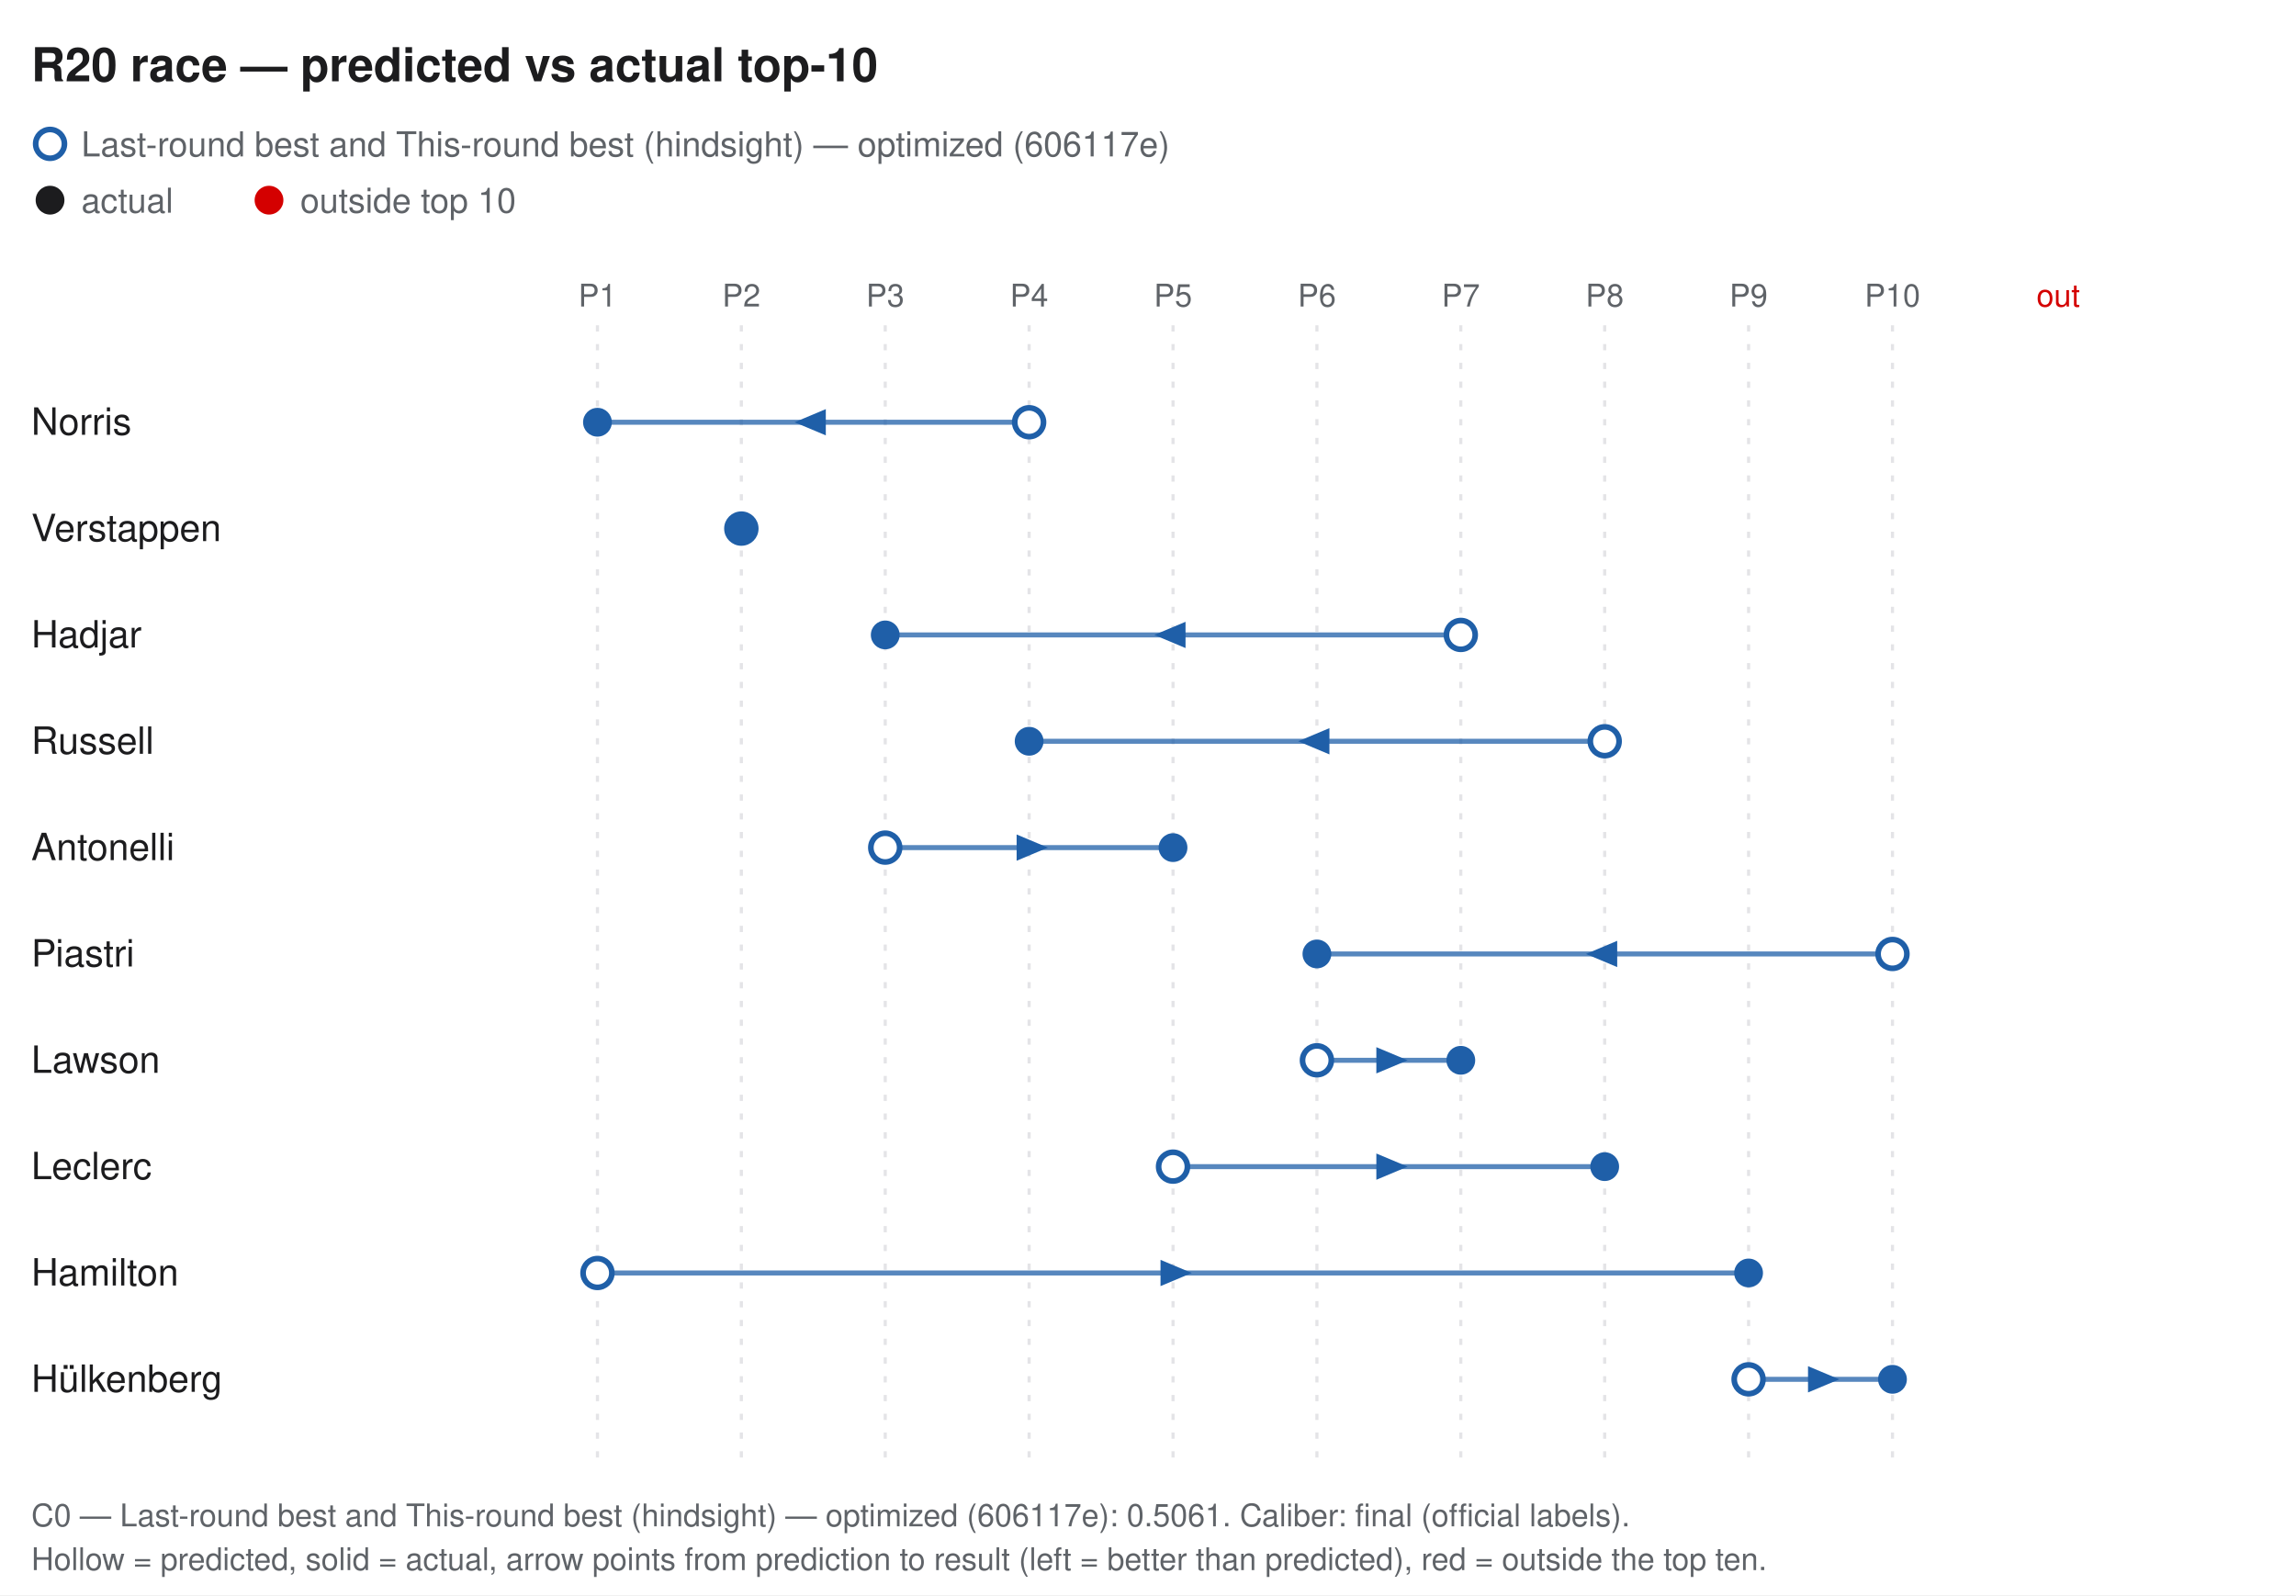
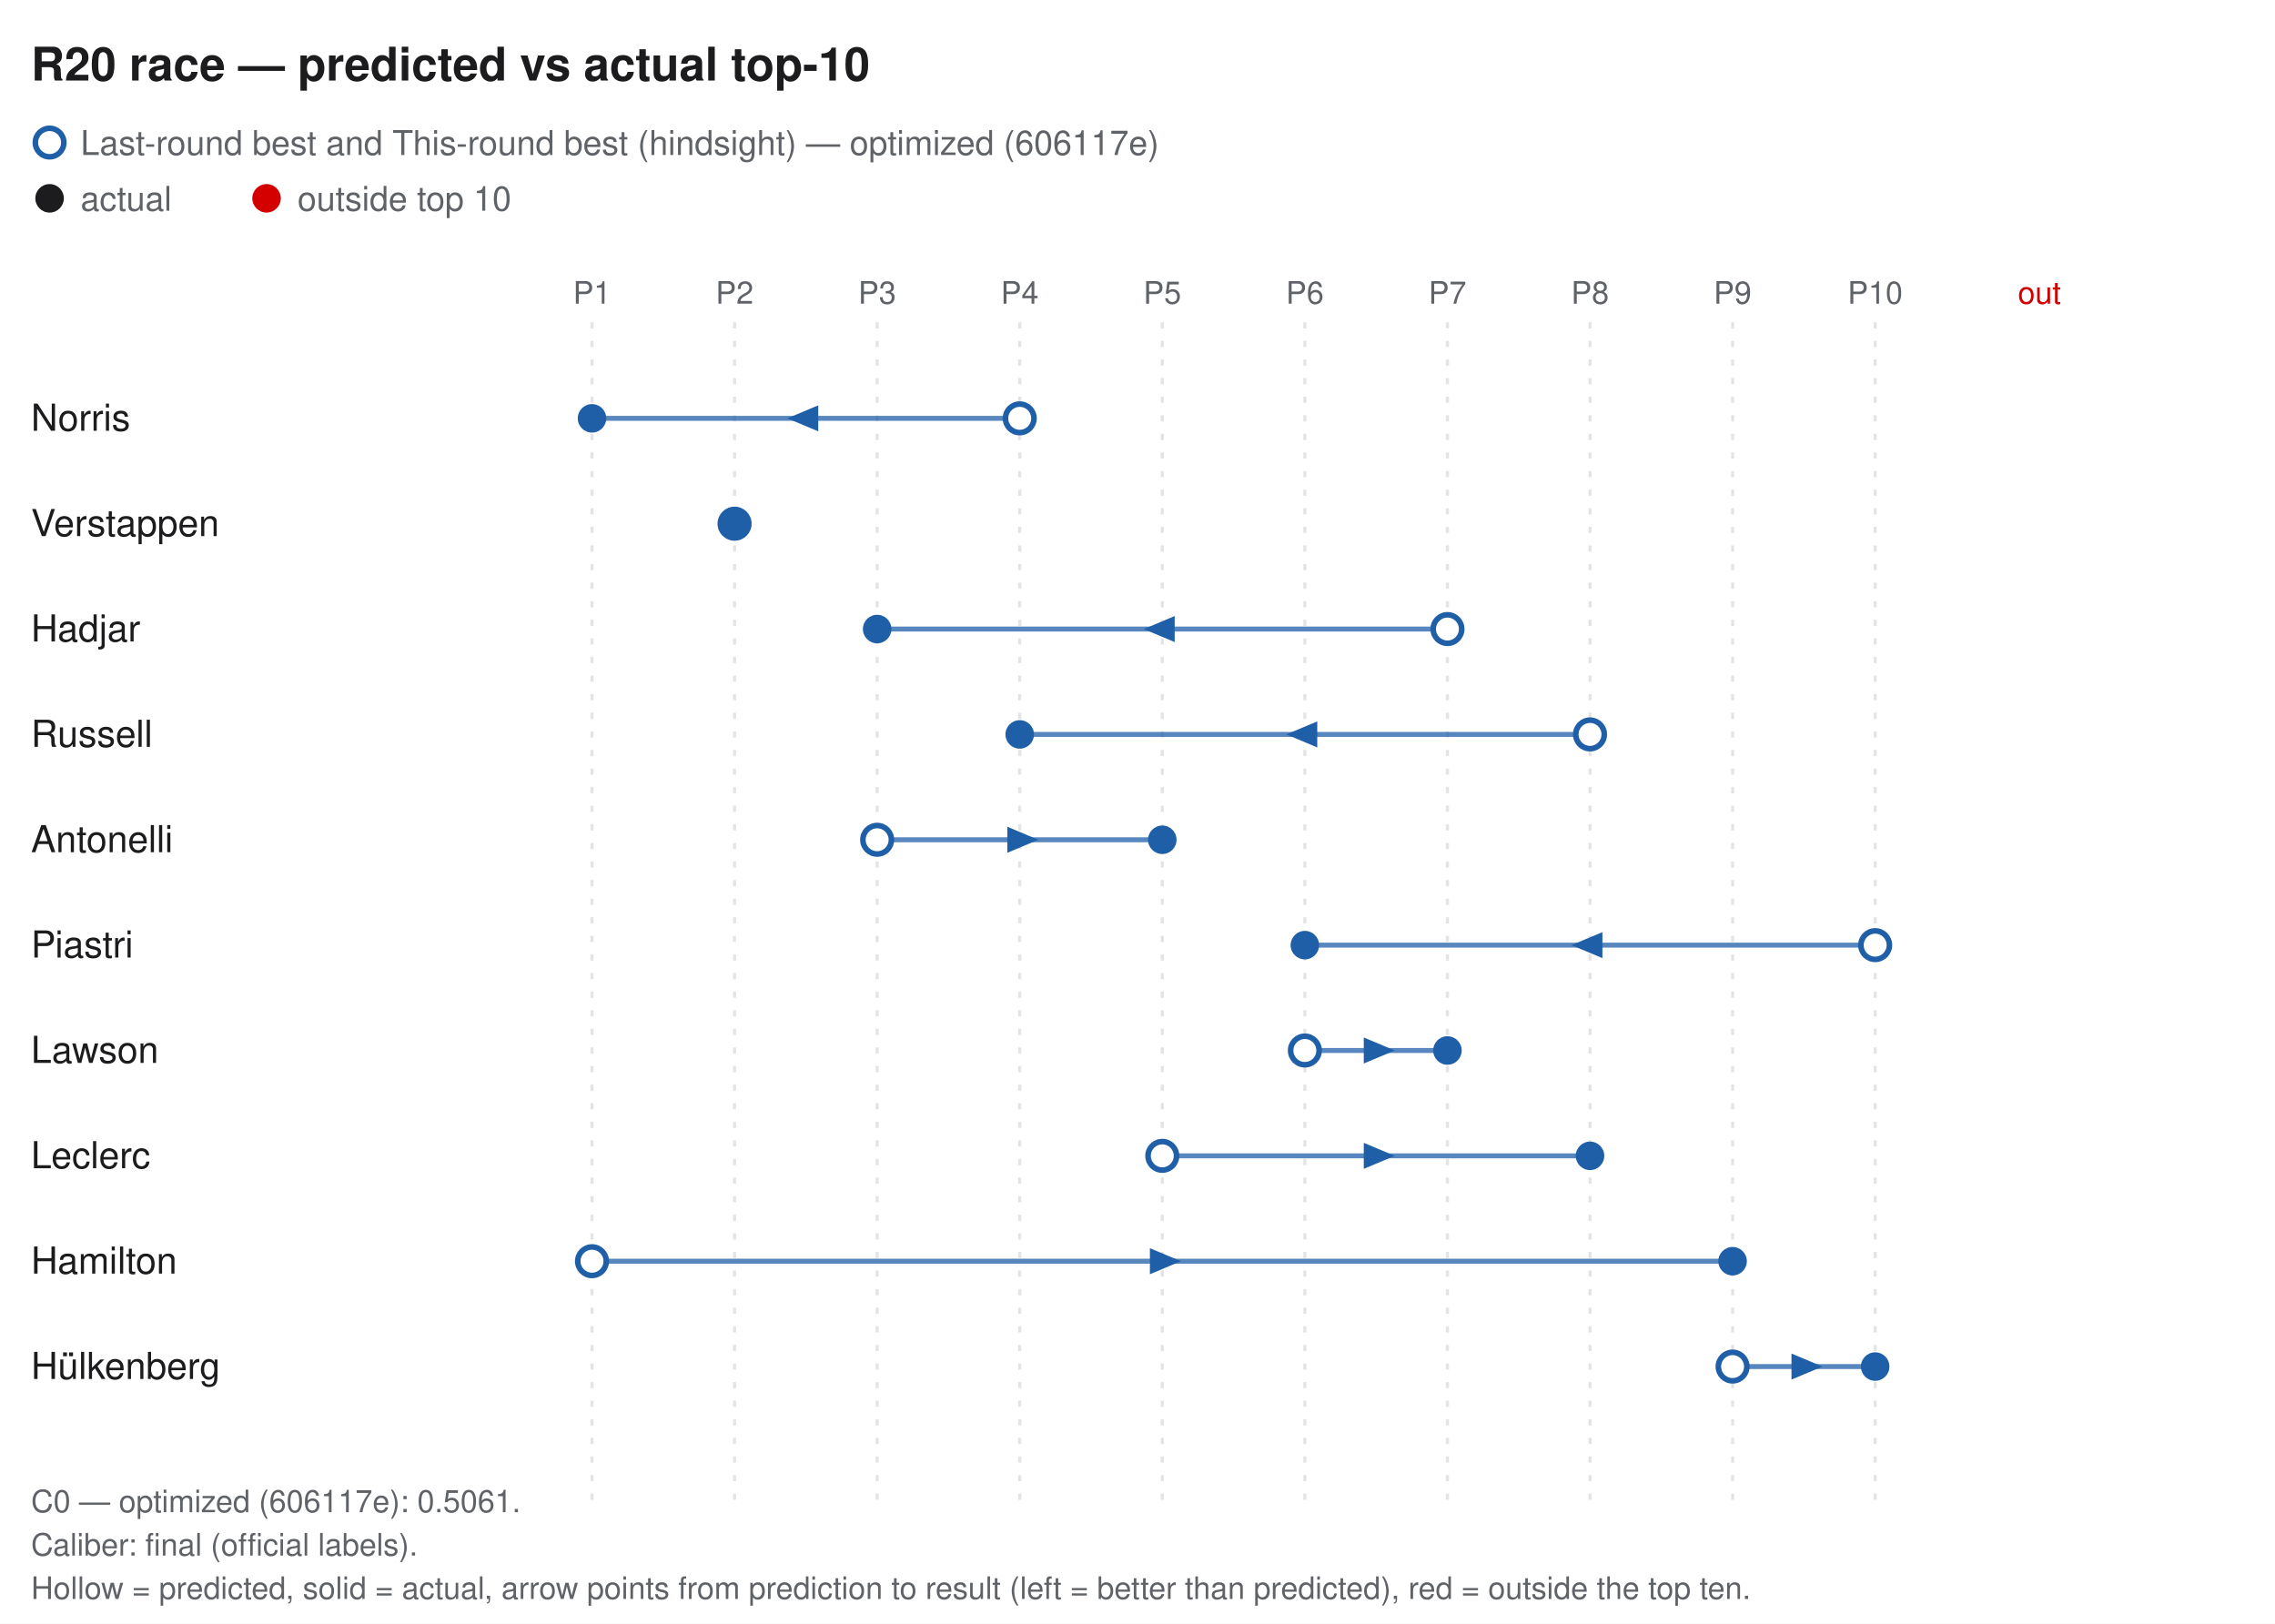
- <svg xmlns="http://www.w3.org/2000/svg" width="734" height="510" viewBox="0 0 734 510" font-family="-apple-system,'Segoe UI',Helvetica,Arial,sans-serif">
-   <rect width="734" height="510" fill="#ffffff" />
+ <svg xmlns="http://www.w3.org/2000/svg" width="734" height="524" viewBox="0 0 734 524" font-family="-apple-system,'Segoe UI',Helvetica,Arial,sans-serif">
+   <rect width="734" height="524" fill="#ffffff" />
  <text x="10" y="26" font-size="15" font-weight="700" fill="#1c1c1e">R20 race — predicted vs actual top-10</text>
  <circle cx="16" cy="46" r="4.6" fill="#ffffff" stroke="#1f5fa8" stroke-width="1.8" />
  <text x="26" y="50" font-size="11" fill="#5f6368">Last-round best and This-round best (hindsight) — optimized (606117e)</text>
  <circle cx="16" cy="64" r="4.6" fill="#1c1c1e" />
  <text x="26" y="68" font-size="11" fill="#5f6368">actual</text>
  <circle cx="86" cy="64" r="4.6" fill="#d40000" />
  <text x="96" y="68" font-size="11" fill="#5f6368">outside top 10</text>
-   <line x1="191.0" y1="104.0" x2="191.0" y2="470.0" stroke="#e4e4e7" stroke-width="1" stroke-dasharray="2,4" />
+   <line x1="191.0" y1="104.0" x2="191.0" y2="484.0" stroke="#e4e4e7" stroke-width="1" stroke-dasharray="2,4" />
  <text x="191.0" y="98.0" font-size="10" fill="#5f6368" text-anchor="middle">P1</text>
-   <line x1="237.0" y1="104.0" x2="237.0" y2="470.0" stroke="#e4e4e7" stroke-width="1" stroke-dasharray="2,4" />
+   <line x1="237.0" y1="104.0" x2="237.0" y2="484.0" stroke="#e4e4e7" stroke-width="1" stroke-dasharray="2,4" />
  <text x="237.0" y="98.0" font-size="10" fill="#5f6368" text-anchor="middle">P2</text>
-   <line x1="283.0" y1="104.0" x2="283.0" y2="470.0" stroke="#e4e4e7" stroke-width="1" stroke-dasharray="2,4" />
+   <line x1="283.0" y1="104.0" x2="283.0" y2="484.0" stroke="#e4e4e7" stroke-width="1" stroke-dasharray="2,4" />
  <text x="283.0" y="98.0" font-size="10" fill="#5f6368" text-anchor="middle">P3</text>
-   <line x1="329.0" y1="104.0" x2="329.0" y2="470.0" stroke="#e4e4e7" stroke-width="1" stroke-dasharray="2,4" />
+   <line x1="329.0" y1="104.0" x2="329.0" y2="484.0" stroke="#e4e4e7" stroke-width="1" stroke-dasharray="2,4" />
  <text x="329.0" y="98.0" font-size="10" fill="#5f6368" text-anchor="middle">P4</text>
-   <line x1="375.0" y1="104.0" x2="375.0" y2="470.0" stroke="#e4e4e7" stroke-width="1" stroke-dasharray="2,4" />
+   <line x1="375.0" y1="104.0" x2="375.0" y2="484.0" stroke="#e4e4e7" stroke-width="1" stroke-dasharray="2,4" />
  <text x="375.0" y="98.0" font-size="10" fill="#5f6368" text-anchor="middle">P5</text>
-   <line x1="421.0" y1="104.0" x2="421.0" y2="470.0" stroke="#e4e4e7" stroke-width="1" stroke-dasharray="2,4" />
+   <line x1="421.0" y1="104.0" x2="421.0" y2="484.0" stroke="#e4e4e7" stroke-width="1" stroke-dasharray="2,4" />
  <text x="421.0" y="98.0" font-size="10" fill="#5f6368" text-anchor="middle">P6</text>
-   <line x1="467.0" y1="104.0" x2="467.0" y2="470.0" stroke="#e4e4e7" stroke-width="1" stroke-dasharray="2,4" />
+   <line x1="467.0" y1="104.0" x2="467.0" y2="484.0" stroke="#e4e4e7" stroke-width="1" stroke-dasharray="2,4" />
  <text x="467.0" y="98.0" font-size="10" fill="#5f6368" text-anchor="middle">P7</text>
-   <line x1="513.0" y1="104.0" x2="513.0" y2="470.0" stroke="#e4e4e7" stroke-width="1" stroke-dasharray="2,4" />
+   <line x1="513.0" y1="104.0" x2="513.0" y2="484.0" stroke="#e4e4e7" stroke-width="1" stroke-dasharray="2,4" />
  <text x="513.0" y="98.0" font-size="10" fill="#5f6368" text-anchor="middle">P8</text>
-   <line x1="559.0" y1="104.0" x2="559.0" y2="470.0" stroke="#e4e4e7" stroke-width="1" stroke-dasharray="2,4" />
+   <line x1="559.0" y1="104.0" x2="559.0" y2="484.0" stroke="#e4e4e7" stroke-width="1" stroke-dasharray="2,4" />
  <text x="559.0" y="98.0" font-size="10" fill="#5f6368" text-anchor="middle">P9</text>
-   <line x1="605.0" y1="104.0" x2="605.0" y2="470.0" stroke="#e4e4e7" stroke-width="1" stroke-dasharray="2,4" />
+   <line x1="605.0" y1="104.0" x2="605.0" y2="484.0" stroke="#e4e4e7" stroke-width="1" stroke-dasharray="2,4" />
  <text x="605.0" y="98.0" font-size="10" fill="#5f6368" text-anchor="middle">P10</text>
  <text x="658.0" y="98.0" font-size="10" fill="#d40000" text-anchor="middle">out</text>
  <text x="10" y="139.0" font-size="12" fill="#1c1c1e">Norris</text>
  <line x1="329.0" y1="135.0" x2="191.0" y2="135.0" stroke="#1f5fa8" stroke-width="1.6" opacity="0.75" />
  <polygon points="254.0,135.0 264.0,130.8 264.0,139.2" fill="#1f5fa8" />
  <circle cx="329.0" cy="135.0" r="4.6" fill="#ffffff" stroke="#1f5fa8" stroke-width="1.8" />
  <circle cx="191.0" cy="135.0" r="4.6" fill="#1f5fa8" />
  <text x="10" y="173.0" font-size="12" fill="#1c1c1e">Verstappen</text>
  <line x1="237.0" y1="169.0" x2="237.0" y2="169.0" stroke="#1f5fa8" stroke-width="1.6" opacity="0.75" />
  <circle cx="237.0" cy="169.0" r="4.6" fill="#ffffff" stroke="#1f5fa8" stroke-width="1.8" />
  <circle cx="237.0" cy="169.0" r="4.6" fill="#1f5fa8" />
  <text x="10" y="207.0" font-size="12" fill="#1c1c1e">Hadjar</text>
  <line x1="467.0" y1="203.0" x2="283.0" y2="203.0" stroke="#1f5fa8" stroke-width="1.6" opacity="0.75" />
  <polygon points="369.0,203.0 379.0,198.8 379.0,207.2" fill="#1f5fa8" />
  <circle cx="467.0" cy="203.0" r="4.6" fill="#ffffff" stroke="#1f5fa8" stroke-width="1.8" />
  <circle cx="283.0" cy="203.0" r="4.6" fill="#1f5fa8" />
  <text x="10" y="241.0" font-size="12" fill="#1c1c1e">Russell</text>
  <line x1="513.0" y1="237.0" x2="329.0" y2="237.0" stroke="#1f5fa8" stroke-width="1.6" opacity="0.75" />
  <polygon points="415.0,237.0 425.0,232.8 425.0,241.2" fill="#1f5fa8" />
  <circle cx="513.0" cy="237.0" r="4.6" fill="#ffffff" stroke="#1f5fa8" stroke-width="1.8" />
  <circle cx="329.0" cy="237.0" r="4.6" fill="#1f5fa8" />
  <text x="10" y="275.0" font-size="12" fill="#1c1c1e">Antonelli</text>
  <line x1="283.0" y1="271.0" x2="375.0" y2="271.0" stroke="#1f5fa8" stroke-width="1.6" opacity="0.75" />
  <polygon points="335.0,271.0 325.0,266.8 325.0,275.2" fill="#1f5fa8" />
  <circle cx="283.0" cy="271.0" r="4.6" fill="#ffffff" stroke="#1f5fa8" stroke-width="1.8" />
  <circle cx="375.0" cy="271.0" r="4.6" fill="#1f5fa8" />
  <text x="10" y="309.0" font-size="12" fill="#1c1c1e">Piastri</text>
  <line x1="605.0" y1="305.0" x2="421.0" y2="305.0" stroke="#1f5fa8" stroke-width="1.6" opacity="0.75" />
  <polygon points="507.0,305.0 517.0,300.8 517.0,309.2" fill="#1f5fa8" />
  <circle cx="605.0" cy="305.0" r="4.6" fill="#ffffff" stroke="#1f5fa8" stroke-width="1.8" />
  <circle cx="421.0" cy="305.0" r="4.6" fill="#1f5fa8" />
  <text x="10" y="343.0" font-size="12" fill="#1c1c1e">Lawson</text>
  <line x1="421.0" y1="339.0" x2="467.0" y2="339.0" stroke="#1f5fa8" stroke-width="1.6" opacity="0.75" />
  <polygon points="450.0,339.0 440.0,334.8 440.0,343.2" fill="#1f5fa8" />
  <circle cx="421.0" cy="339.0" r="4.6" fill="#ffffff" stroke="#1f5fa8" stroke-width="1.8" />
  <circle cx="467.0" cy="339.0" r="4.6" fill="#1f5fa8" />
  <text x="10" y="377.0" font-size="12" fill="#1c1c1e">Leclerc</text>
  <line x1="375.0" y1="373.0" x2="513.0" y2="373.0" stroke="#1f5fa8" stroke-width="1.6" opacity="0.75" />
  <polygon points="450.0,373.0 440.0,368.8 440.0,377.2" fill="#1f5fa8" />
  <circle cx="375.0" cy="373.0" r="4.6" fill="#ffffff" stroke="#1f5fa8" stroke-width="1.8" />
  <circle cx="513.0" cy="373.0" r="4.6" fill="#1f5fa8" />
  <text x="10" y="411.0" font-size="12" fill="#1c1c1e">Hamilton</text>
  <line x1="191.0" y1="407.0" x2="559.0" y2="407.0" stroke="#1f5fa8" stroke-width="1.6" opacity="0.75" />
  <polygon points="381.0,407.0 371.0,402.8 371.0,411.2" fill="#1f5fa8" />
  <circle cx="191.0" cy="407.0" r="4.6" fill="#ffffff" stroke="#1f5fa8" stroke-width="1.8" />
  <circle cx="559.0" cy="407.0" r="4.6" fill="#1f5fa8" />
  <text x="10" y="445.0" font-size="12" fill="#1c1c1e">Hülkenberg</text>
  <line x1="559.0" y1="441.0" x2="605.0" y2="441.0" stroke="#1f5fa8" stroke-width="1.6" opacity="0.75" />
  <polygon points="588.0,441.0 578.0,436.8 578.0,445.2" fill="#1f5fa8" />
  <circle cx="559.0" cy="441.0" r="4.6" fill="#ffffff" stroke="#1f5fa8" stroke-width="1.8" />
  <circle cx="605.0" cy="441.0" r="4.6" fill="#1f5fa8" />
-   <text x="10" y="488" font-size="10" fill="#5f6368">C0 — Last-round best and This-round best (hindsight) — optimized (606117e): 0.5061. Caliber: final (official labels).</text>
-   <text x="10" y="502" font-size="10" fill="#5f6368">Hollow = predicted, solid = actual, arrow points from prediction to result (left = better than predicted), red = outside the top ten.</text>
+   <text x="10" y="488" font-size="10" fill="#5f6368">C0 — optimized (606117e): 0.5061.</text>
+   <text x="10" y="502" font-size="10" fill="#5f6368">Caliber: final (official labels).</text>
+   <text x="10" y="516" font-size="10" fill="#5f6368">Hollow = predicted, solid = actual, arrow points from prediction to result (left = better than predicted), red = outside the top ten.</text>
</svg>
